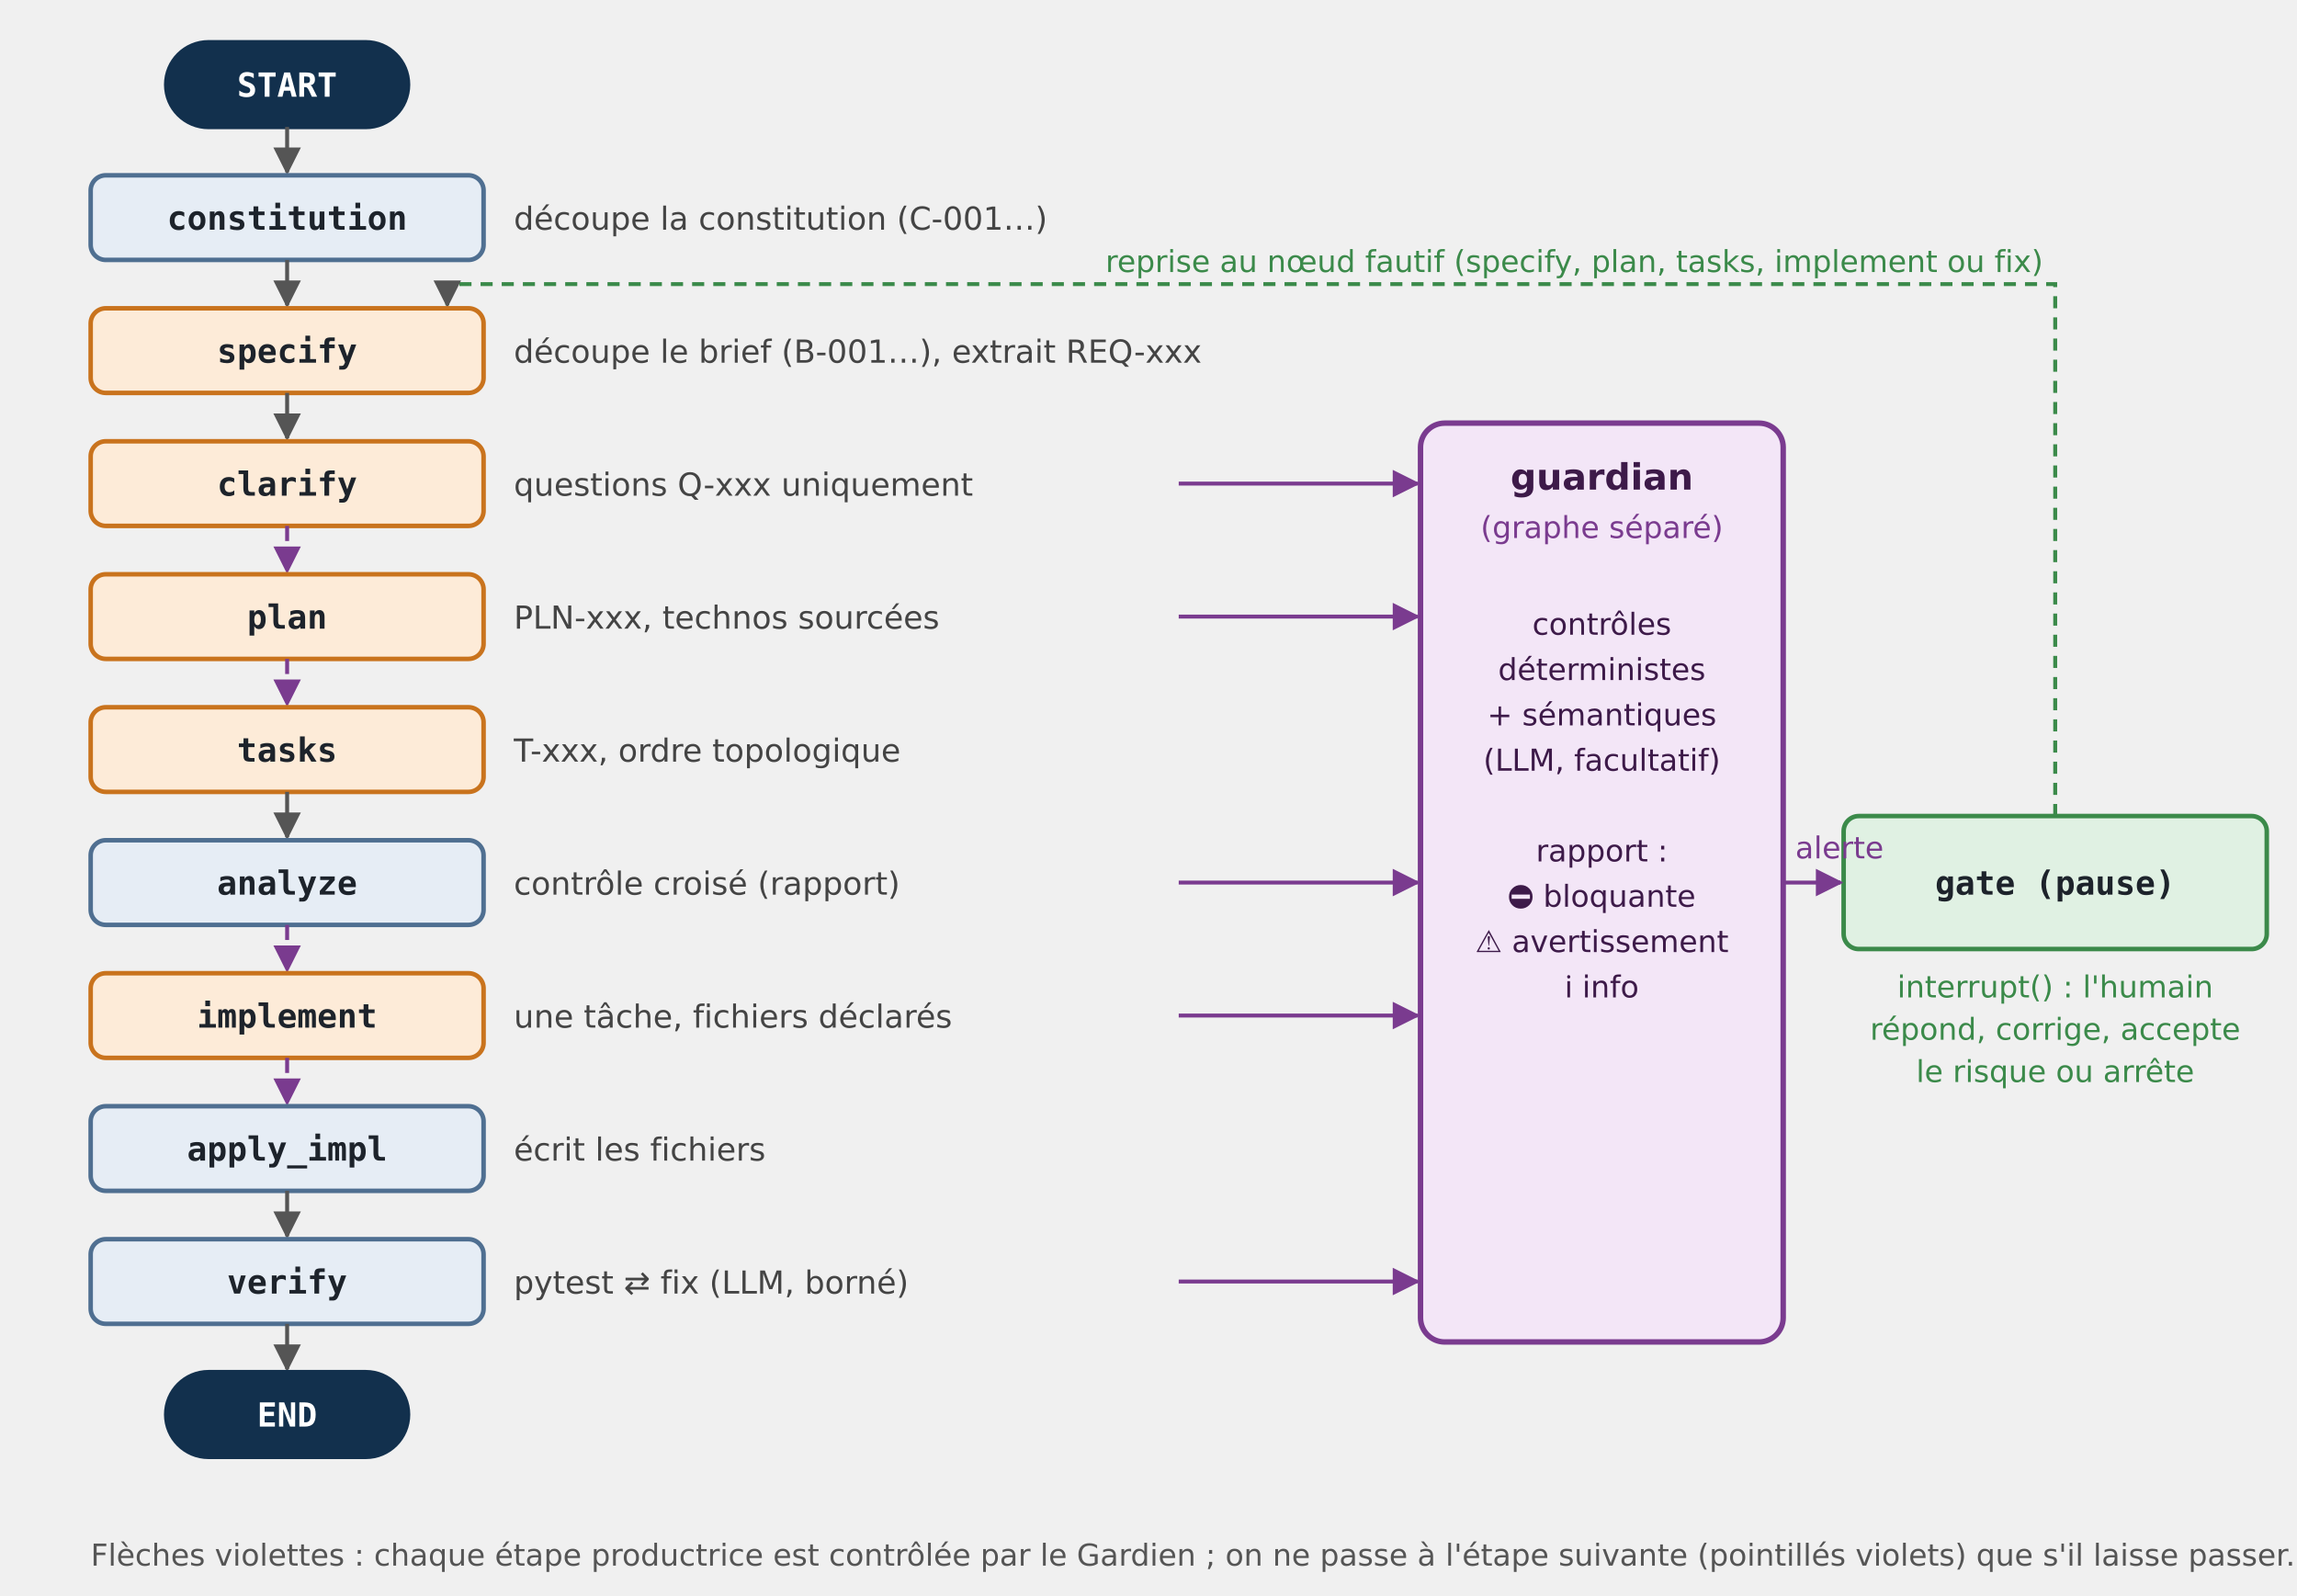
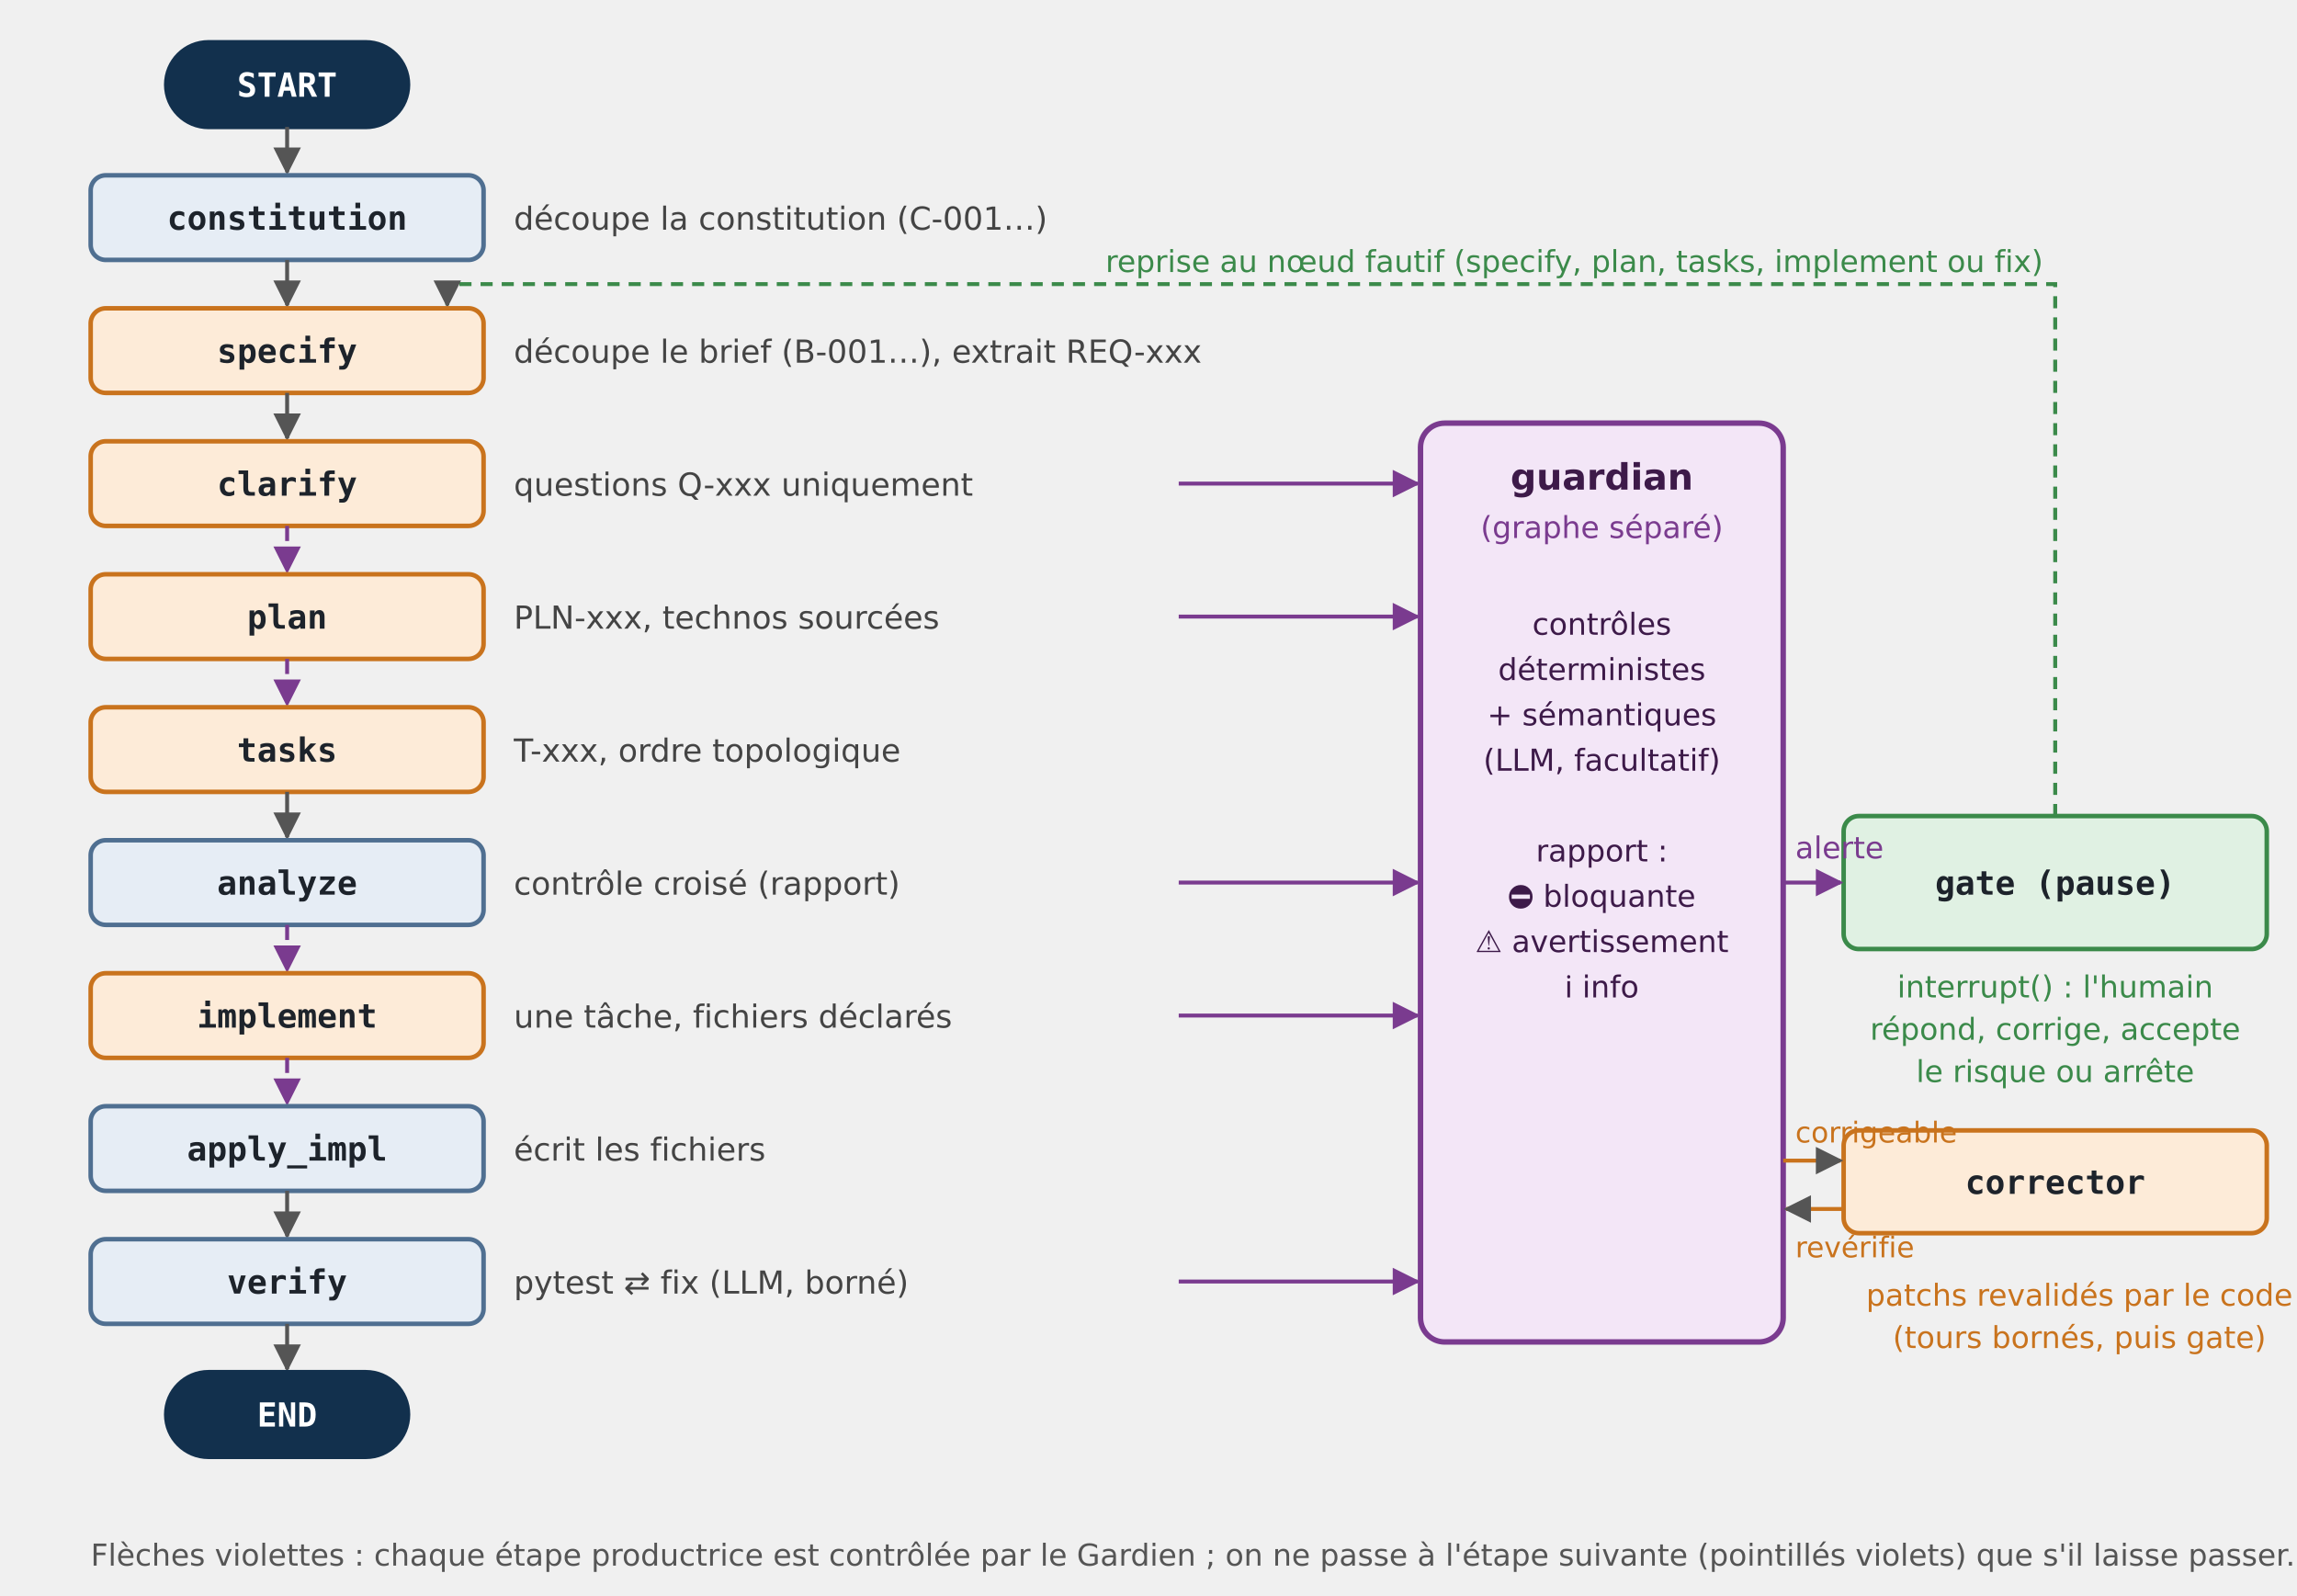
<svg xmlns="http://www.w3.org/2000/svg" viewBox="0 0 760 528" font-family="DejaVu Sans, sans-serif" font-size="11">
  <defs>
    <marker id="a" viewBox="0 0 10 10" refX="9" refY="5" markerWidth="7" markerHeight="7" orient="auto">
      <path d="M0,0 L10,5 L0,10 z" fill="#555" />
    </marker>
    <marker id="p" viewBox="0 0 10 10" refX="9" refY="5" markerWidth="7" markerHeight="7" orient="auto">
      <path d="M0,0 L10,5 L0,10 z" fill="#7a3b8f" />
    </marker>
  </defs>
  <rect x="470" y="140" width="120" height="304" rx="8" fill="#f3e6f7" stroke="#7a3b8f" stroke-width="1.8" />
  <text x="530.0" y="162" fill="#3d1a49" font-size="12" text-anchor="middle" font-weight="bold">guardian</text>
  <text x="530.0" y="178" fill="#7a3b8f" font-size="10" text-anchor="middle" font-weight="normal">(graphe séparé)</text>
  <text x="530.0" y="210" fill="#3d1a49" font-size="10" text-anchor="middle" font-weight="normal">contrôles</text>
  <text x="530.0" y="225" fill="#3d1a49" font-size="10" text-anchor="middle" font-weight="normal">déterministes</text>
  <text x="530.0" y="240" fill="#3d1a49" font-size="10" text-anchor="middle" font-weight="normal">+ sémantiques</text>
  <text x="530.0" y="255" fill="#3d1a49" font-size="10" text-anchor="middle" font-weight="normal">(LLM, facultatif)</text>
  <text x="530.0" y="270" fill="#3d1a49" font-size="10" text-anchor="middle" font-weight="normal" />
  <text x="530.0" y="285" fill="#3d1a49" font-size="10" text-anchor="middle" font-weight="normal">rapport :</text>
  <text x="530.0" y="300" fill="#3d1a49" font-size="10" text-anchor="middle" font-weight="normal">⛔ bloquante</text>
  <text x="530.0" y="315" fill="#3d1a49" font-size="10" text-anchor="middle" font-weight="normal">⚠️ avertissement</text>
  <text x="530.0" y="330" fill="#3d1a49" font-size="10" text-anchor="middle" font-weight="normal">ℹ️ info</text>
  <rect x="610" y="270.0" width="140" height="44" rx="5" fill="#e0f1e3" stroke="#3b8a4a" stroke-width="1.5" />
  <text x="680.0" y="296.0" text-anchor="middle" fill="#1d232b" font-family="DejaVu Sans Mono, monospace" font-weight="bold">gate (pause)</text>
  <text x="680" y="330.0" fill="#3b8a4a" font-size="10" text-anchor="middle" font-weight="normal">interrupt() : l'humain</text>
  <text x="680" y="344.0" fill="#3b8a4a" font-size="10" text-anchor="middle" font-weight="normal">répond, corrige, accepte</text>
  <text x="680" y="358.0" fill="#3b8a4a" font-size="10" text-anchor="middle" font-weight="normal">le risque ou arrête</text>
  <line x1="590" y1="292.0" x2="609" y2="292.0" stroke="#7a3b8f" stroke-width="1.3" marker-end="url(#p)" />
  <text x="594" y="284.0" fill="#7a3b8f" font-size="10" text-anchor="start" font-weight="normal">alerte</text>
+   <rect x="610" y="374.0" width="140" height="34" rx="5" fill="#fdebd8" stroke="#c9731d" stroke-width="1.5" />
+   <text x="680.0" y="395.0" text-anchor="middle" fill="#1d232b" font-family="DejaVu Sans Mono, monospace" font-weight="bold">corrector</text>
+   <line x1="590" y1="384.0" x2="609" y2="384.0" stroke="#c9731d" stroke-width="1.3" marker-end="url(#a)" />
+   <line x1="610" y1="400.0" x2="591" y2="400.0" stroke="#c9731d" stroke-width="1.3" marker-end="url(#a)" />
+   <text x="594" y="378.0" fill="#c9731d" font-size="9.5" text-anchor="start" font-weight="normal">corrigeable</text>
+   <text x="594" y="416.0" fill="#c9731d" font-size="9.5" text-anchor="start" font-weight="normal">revérifie</text>
+   <text x="688" y="432.0" fill="#c9731d" font-size="10" text-anchor="middle" font-weight="normal">patchs revalidés par le code</text>
+   <text x="688" y="446.0" fill="#c9731d" font-size="10" text-anchor="middle" font-weight="normal">(tours bornés, puis gate)</text>
  <path d="M680,270.0 V94 H148 V101" fill="none" stroke="#3b8a4a" stroke-width="1.3" stroke-dasharray="4 3" marker-end="url(#a)" />
  <text x="676" y="90" fill="#3b8a4a" font-size="10" text-anchor="end" font-weight="normal">reprise au nœud fautif (specify, plan, tasks, implement ou fix)</text>
  <rect x="55.0" y="14" width="80" height="28" rx="14" fill="#12304d" stroke="#12304d" stroke-width="1.5" />
  <text x="95.0" y="32.0" text-anchor="middle" fill="#fff" font-family="DejaVu Sans Mono, monospace" font-weight="bold">START</text>
  <line x1="95.0" y1="42" x2="95.0" y2="57" stroke="#555" stroke-width="1.3" marker-end="url(#a)" />
  <rect x="30.0" y="58" width="130" height="28" rx="5" fill="#e6edf5" stroke="#4f6f91" stroke-width="1.5" />
  <text x="95.0" y="76.0" text-anchor="middle" fill="#1d232b" font-family="DejaVu Sans Mono, monospace" font-weight="bold">constitution</text>
  <text x="170" y="76" fill="#444" font-size="10.5" text-anchor="start" font-weight="normal">découpe la constitution (C-001…)</text>
  <line x1="95.0" y1="86" x2="95.0" y2="101" stroke="#555" stroke-width="1.3" marker-end="url(#a)" />
  <rect x="30.0" y="102" width="130" height="28" rx="5" fill="#fdebd8" stroke="#c9731d" stroke-width="1.5" />
  <text x="95.0" y="120.0" text-anchor="middle" fill="#1d232b" font-family="DejaVu Sans Mono, monospace" font-weight="bold">specify</text>
  <text x="170" y="120" fill="#444" font-size="10.5" text-anchor="start" font-weight="normal">découpe le brief (B-001…), extrait REQ-xxx</text>
  <line x1="95.0" y1="130" x2="95.0" y2="145" stroke="#555" stroke-width="1.3" marker-end="url(#a)" />
  <rect x="30.0" y="146" width="130" height="28" rx="5" fill="#fdebd8" stroke="#c9731d" stroke-width="1.5" />
  <text x="95.0" y="164.0" text-anchor="middle" fill="#1d232b" font-family="DejaVu Sans Mono, monospace" font-weight="bold">clarify</text>
  <text x="170" y="164" fill="#444" font-size="10.5" text-anchor="start" font-weight="normal">questions Q-xxx uniquement</text>
  <line x1="390" y1="160.0" x2="469" y2="160.0" stroke="#7a3b8f" stroke-width="1.3" marker-end="url(#p)" />
  <line x1="95.0" y1="174" x2="95.0" y2="189" stroke="#7a3b8f" stroke-width="1.3" stroke-dasharray="5 3" marker-end="url(#p)" />
  <rect x="30.0" y="190" width="130" height="28" rx="5" fill="#fdebd8" stroke="#c9731d" stroke-width="1.5" />
  <text x="95.0" y="208.0" text-anchor="middle" fill="#1d232b" font-family="DejaVu Sans Mono, monospace" font-weight="bold">plan</text>
  <text x="170" y="208" fill="#444" font-size="10.5" text-anchor="start" font-weight="normal">PLN-xxx, technos sourcées</text>
  <line x1="390" y1="204.0" x2="469" y2="204.0" stroke="#7a3b8f" stroke-width="1.3" marker-end="url(#p)" />
  <line x1="95.0" y1="218" x2="95.0" y2="233" stroke="#7a3b8f" stroke-width="1.3" stroke-dasharray="5 3" marker-end="url(#p)" />
  <rect x="30.0" y="234" width="130" height="28" rx="5" fill="#fdebd8" stroke="#c9731d" stroke-width="1.5" />
  <text x="95.0" y="252.0" text-anchor="middle" fill="#1d232b" font-family="DejaVu Sans Mono, monospace" font-weight="bold">tasks</text>
  <text x="170" y="252" fill="#444" font-size="10.5" text-anchor="start" font-weight="normal">T-xxx, ordre topologique</text>
  <line x1="95.0" y1="262" x2="95.0" y2="277" stroke="#555" stroke-width="1.3" marker-end="url(#a)" />
  <rect x="30.0" y="278" width="130" height="28" rx="5" fill="#e6edf5" stroke="#4f6f91" stroke-width="1.5" />
  <text x="95.0" y="296.0" text-anchor="middle" fill="#1d232b" font-family="DejaVu Sans Mono, monospace" font-weight="bold">analyze</text>
  <text x="170" y="296" fill="#444" font-size="10.5" text-anchor="start" font-weight="normal">contrôle croisé (rapport)</text>
  <line x1="390" y1="292.0" x2="469" y2="292.0" stroke="#7a3b8f" stroke-width="1.3" marker-end="url(#p)" />
  <line x1="95.0" y1="306" x2="95.0" y2="321" stroke="#7a3b8f" stroke-width="1.3" stroke-dasharray="5 3" marker-end="url(#p)" />
  <rect x="30.0" y="322" width="130" height="28" rx="5" fill="#fdebd8" stroke="#c9731d" stroke-width="1.5" />
  <text x="95.0" y="340.0" text-anchor="middle" fill="#1d232b" font-family="DejaVu Sans Mono, monospace" font-weight="bold">implement</text>
  <text x="170" y="340" fill="#444" font-size="10.5" text-anchor="start" font-weight="normal">une tâche, fichiers déclarés</text>
  <line x1="390" y1="336.0" x2="469" y2="336.0" stroke="#7a3b8f" stroke-width="1.3" marker-end="url(#p)" />
  <line x1="95.0" y1="350" x2="95.0" y2="365" stroke="#7a3b8f" stroke-width="1.3" stroke-dasharray="5 3" marker-end="url(#p)" />
  <rect x="30.0" y="366" width="130" height="28" rx="5" fill="#e6edf5" stroke="#4f6f91" stroke-width="1.5" />
  <text x="95.0" y="384.0" text-anchor="middle" fill="#1d232b" font-family="DejaVu Sans Mono, monospace" font-weight="bold">apply_impl</text>
  <text x="170" y="384" fill="#444" font-size="10.5" text-anchor="start" font-weight="normal">écrit les fichiers</text>
  <line x1="95.0" y1="394" x2="95.0" y2="409" stroke="#555" stroke-width="1.3" marker-end="url(#a)" />
  <rect x="30.0" y="410" width="130" height="28" rx="5" fill="#e6edf5" stroke="#4f6f91" stroke-width="1.5" />
  <text x="95.0" y="428.0" text-anchor="middle" fill="#1d232b" font-family="DejaVu Sans Mono, monospace" font-weight="bold">verify</text>
  <text x="170" y="428" fill="#444" font-size="10.5" text-anchor="start" font-weight="normal">pytest ⇄ fix (LLM, borné)</text>
  <line x1="390" y1="424.0" x2="469" y2="424.0" stroke="#7a3b8f" stroke-width="1.3" marker-end="url(#p)" />
  <line x1="95.0" y1="438" x2="95.0" y2="453" stroke="#555" stroke-width="1.3" marker-end="url(#a)" />
  <rect x="55.0" y="454" width="80" height="28" rx="14" fill="#12304d" stroke="#12304d" stroke-width="1.5" />
  <text x="95.0" y="472.0" text-anchor="middle" fill="#fff" font-family="DejaVu Sans Mono, monospace" font-weight="bold">END</text>
  <text x="30" y="518" fill="#555" font-size="10" text-anchor="start" font-weight="normal">Flèches violettes : chaque étape productrice est contrôlée par le Gardien ; on ne passe à l'étape suivante (pointillés violets) que s'il laisse passer.</text>
</svg>
